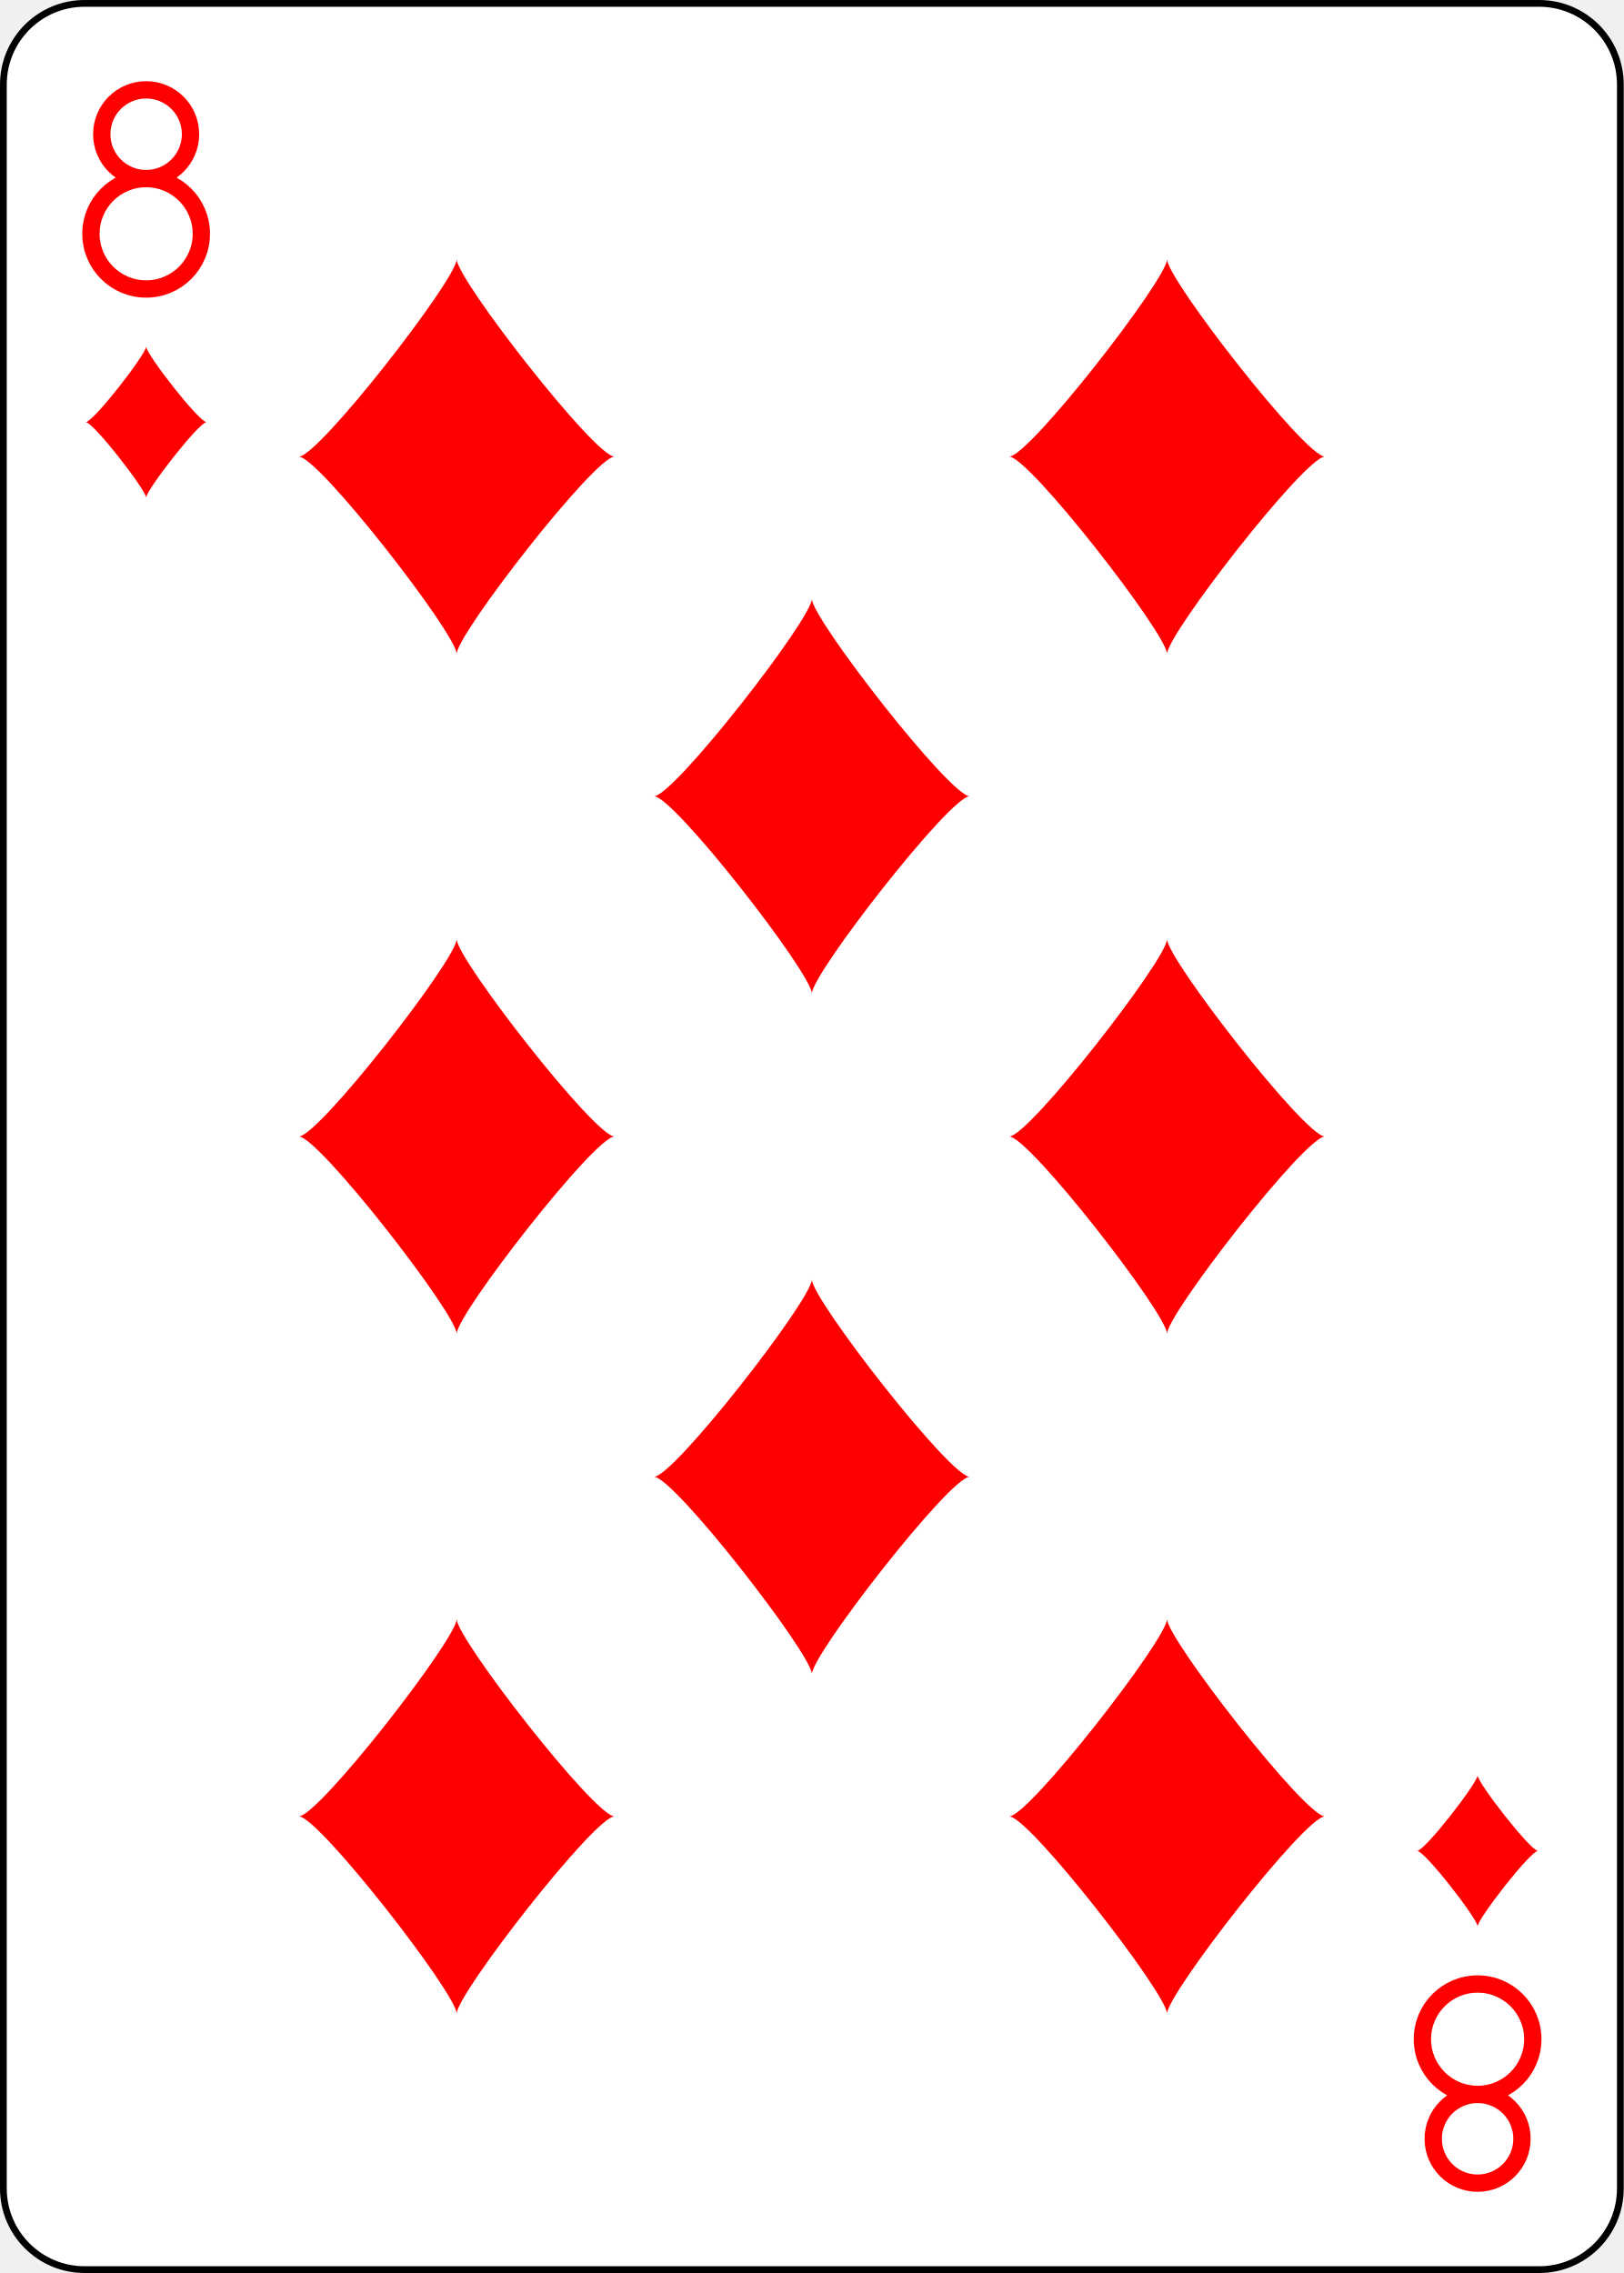
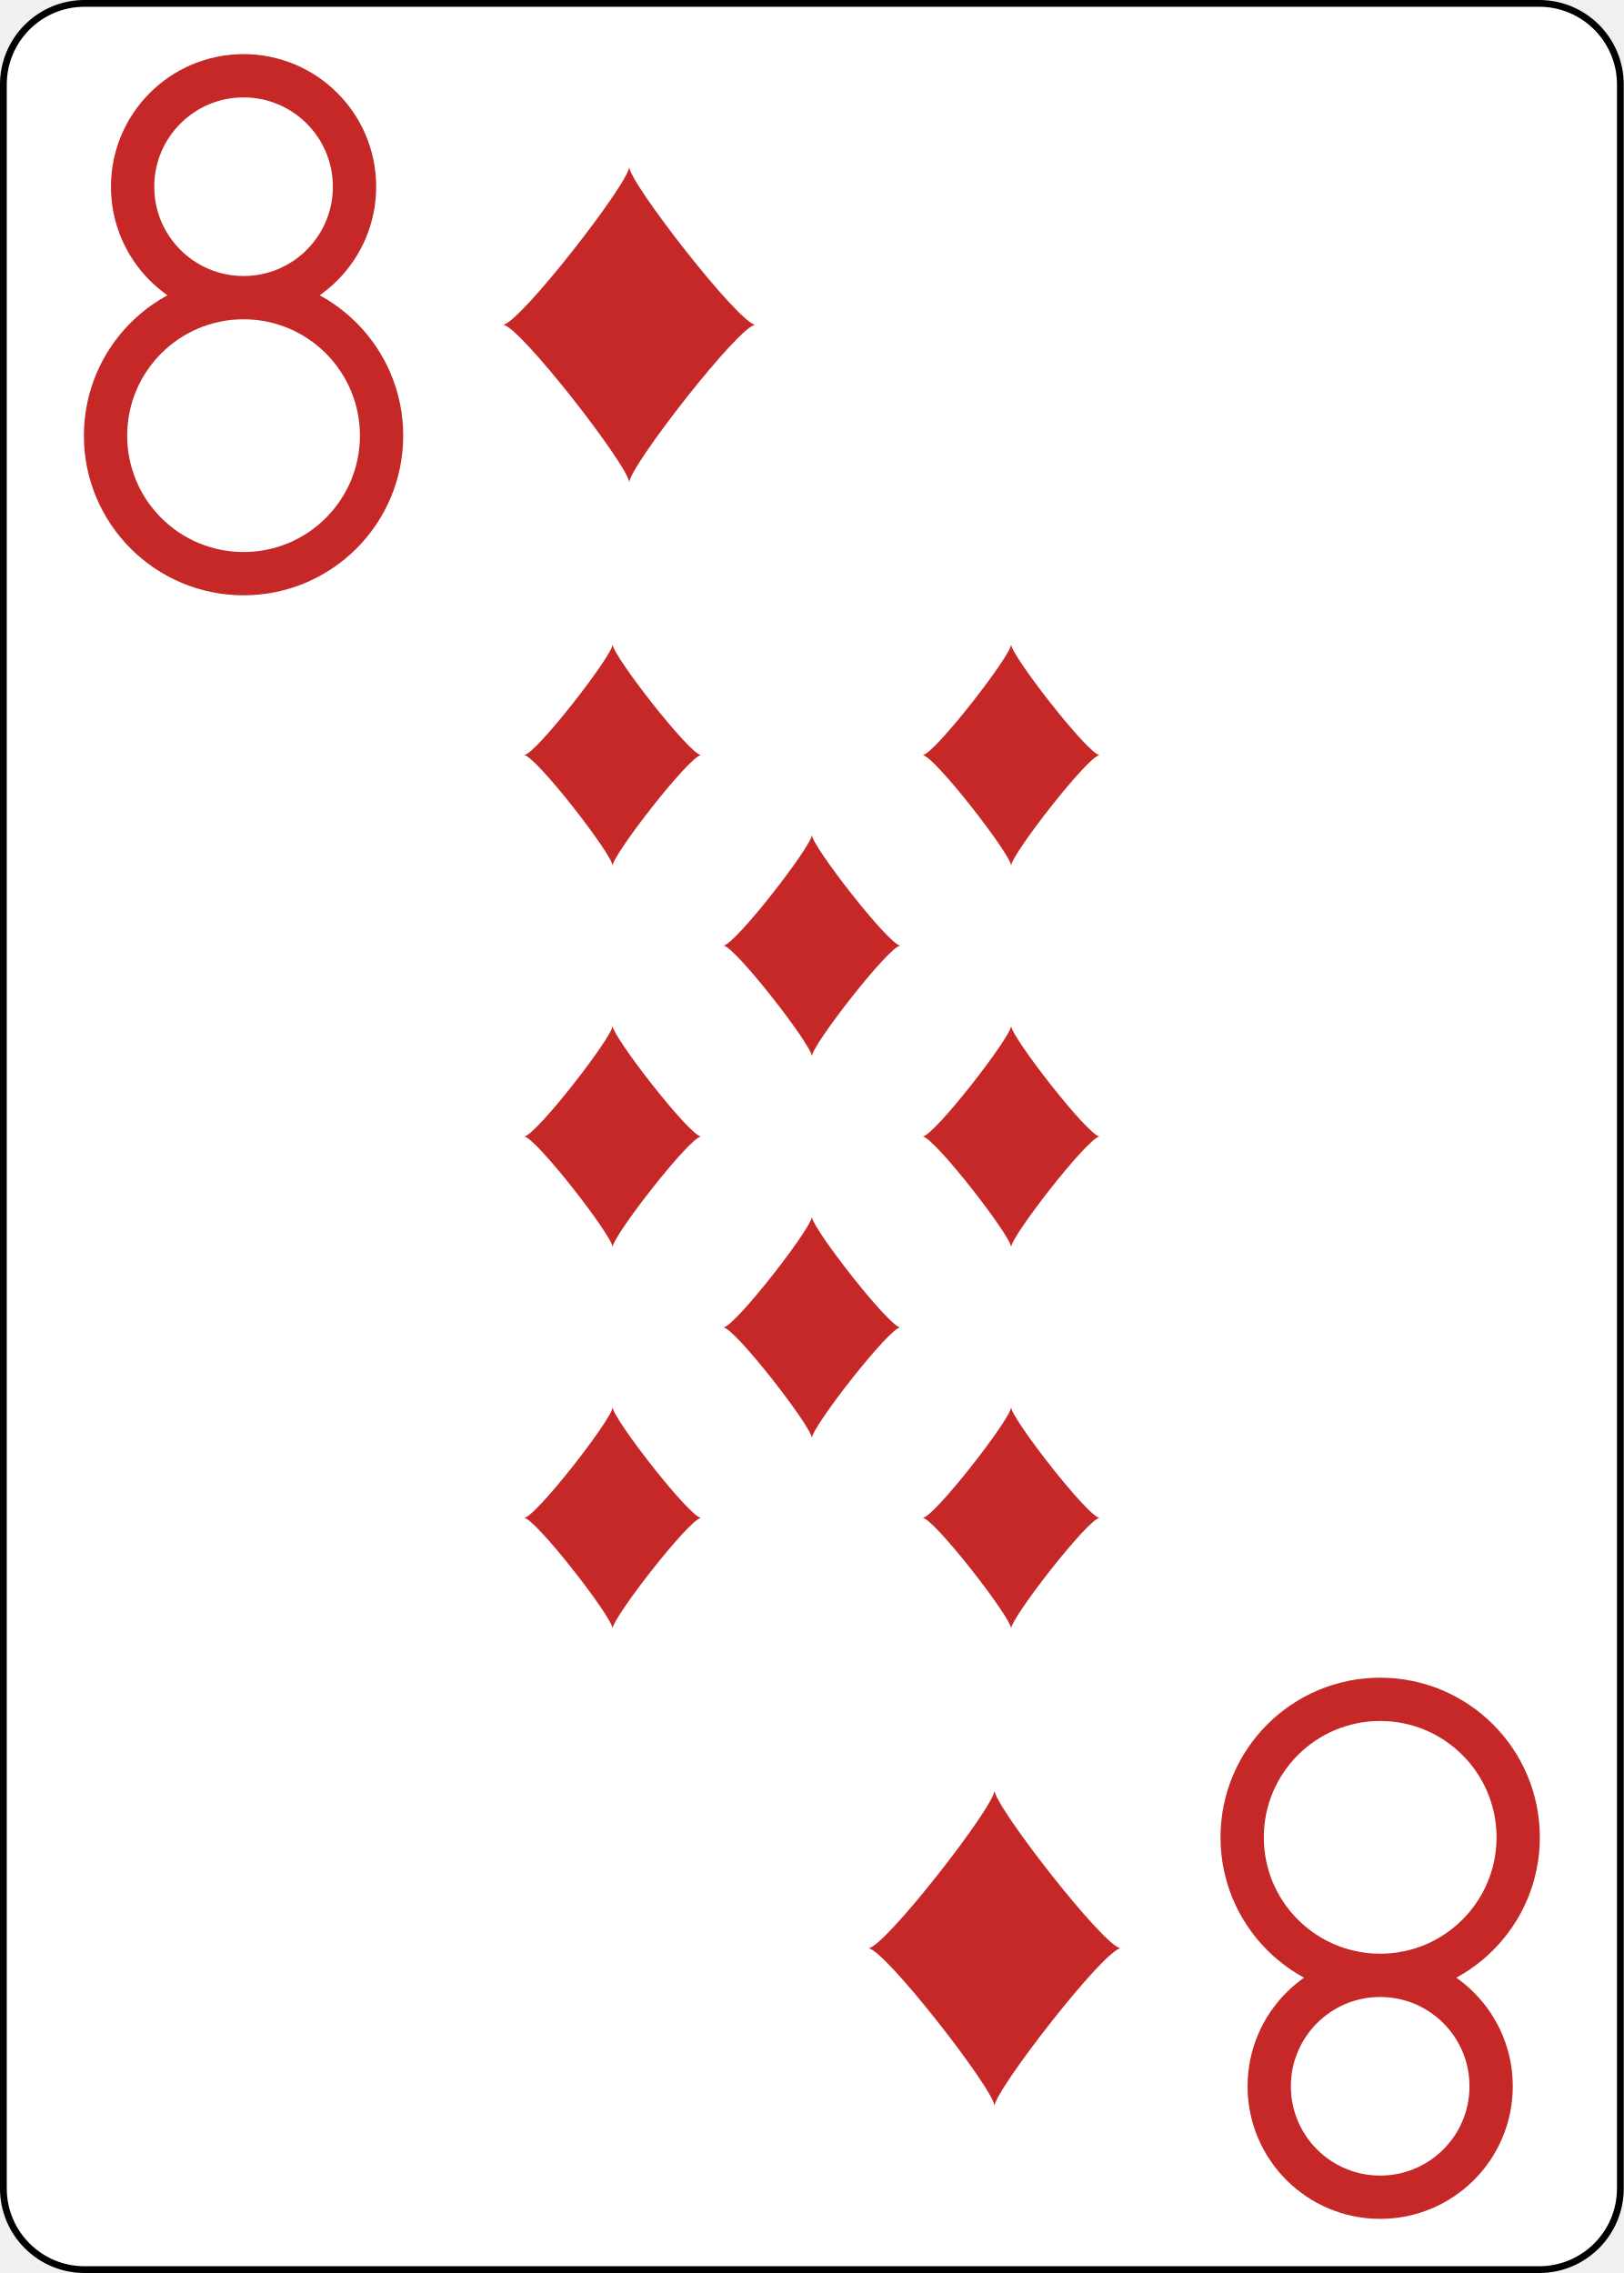
<svg xmlns="http://www.w3.org/2000/svg" xmlns:xlink="http://www.w3.org/1999/xlink" width="240" height="336" class="card" preserveAspectRatio="none" viewBox="-120 -168 240 336">
  <symbol id="b" preserveAspectRatio="xMinYMid" viewBox="-600 -600 1200 1200">
-     <path fill="red" d="M-400 0C-350 0 0-450 0-500 0-450 350 0 400 0 350 0 0 450 0 500 0 450-350 0-400 0" />
+     <path fill="#c62828" d="M-400 0C-350 0 0-450 0-500 0-450 350 0 400 0 350 0 0 450 0 500 0 450-350 0-400 0" />
  </symbol>
  <symbol id="a" preserveAspectRatio="xMinYMid" viewBox="-500 -500 1000 1000">
-     <path fill="none" stroke="red" stroke-linecap="square" stroke-miterlimit="1.5" stroke-width="80" d="M-1-50a205 205 0 1 1 2 0h-2a255 255 0 1 0 2 0Z" />
+     <path fill="none" stroke="#c62828" stroke-linecap="square" stroke-miterlimit="1.5" stroke-width="80" d="M-1-50a205 205 0 1 1 2 0h-2a255 255 0 1 0 2 0Z" />
  </symbol>
  <rect width="239" height="335" x="-119.5" y="-167.5" fill="#fff" stroke="#000" rx="12" ry="12" />
-   <use xlink:href="#a" height="32" x="-114.4" y="-156" />
-   <use xlink:href="#b" height="26.8" x="-111.8" y="-119" />
-   <use xlink:href="#b" height="70" x="-87.5" y="-135.5" />
-   <use xlink:href="#b" height="70" x="17.5" y="-135.5" />
-   <use xlink:href="#b" height="70" x="-35" y="-85.3" />
-   <use xlink:href="#b" height="70" x="-87.5" y="-35" />
-   <use xlink:href="#b" height="70" x="17.5" y="-35" />
-   <g transform="rotate(180)">
-     <use xlink:href="#a" height="32" x="-114.4" y="-156" />
-     <use xlink:href="#b" height="26.8" x="-111.8" y="-119" />
+   <use xlink:href="#a" height="80" x="-124" y="-160" />
+   <use xlink:href="#b" height="56" x="-55" y="-148" />
+   <g transform="scale(0.561)">
    <use xlink:href="#b" height="70" x="-87.5" y="-135.5" />
    <use xlink:href="#b" height="70" x="17.5" y="-135.5" />
    <use xlink:href="#b" height="70" x="-35" y="-85.3" />
+     <use xlink:href="#b" height="70" x="-87.5" y="-35" />
+     <use xlink:href="#b" height="70" x="17.5" y="-35" />
+   </g>
+   <g transform="rotate(180)">
+     <use xlink:href="#a" height="80" x="-124" y="-160" />
+     <use xlink:href="#b" height="56" x="-55" y="-148" />
+     <g transform="scale(0.561)">
+       <use xlink:href="#b" height="70" x="-87.5" y="-135.5" />
+       <use xlink:href="#b" height="70" x="17.5" y="-135.5" />
+       <use xlink:href="#b" height="70" x="-35" y="-85.3" />
+     </g>
  </g>
</svg>
